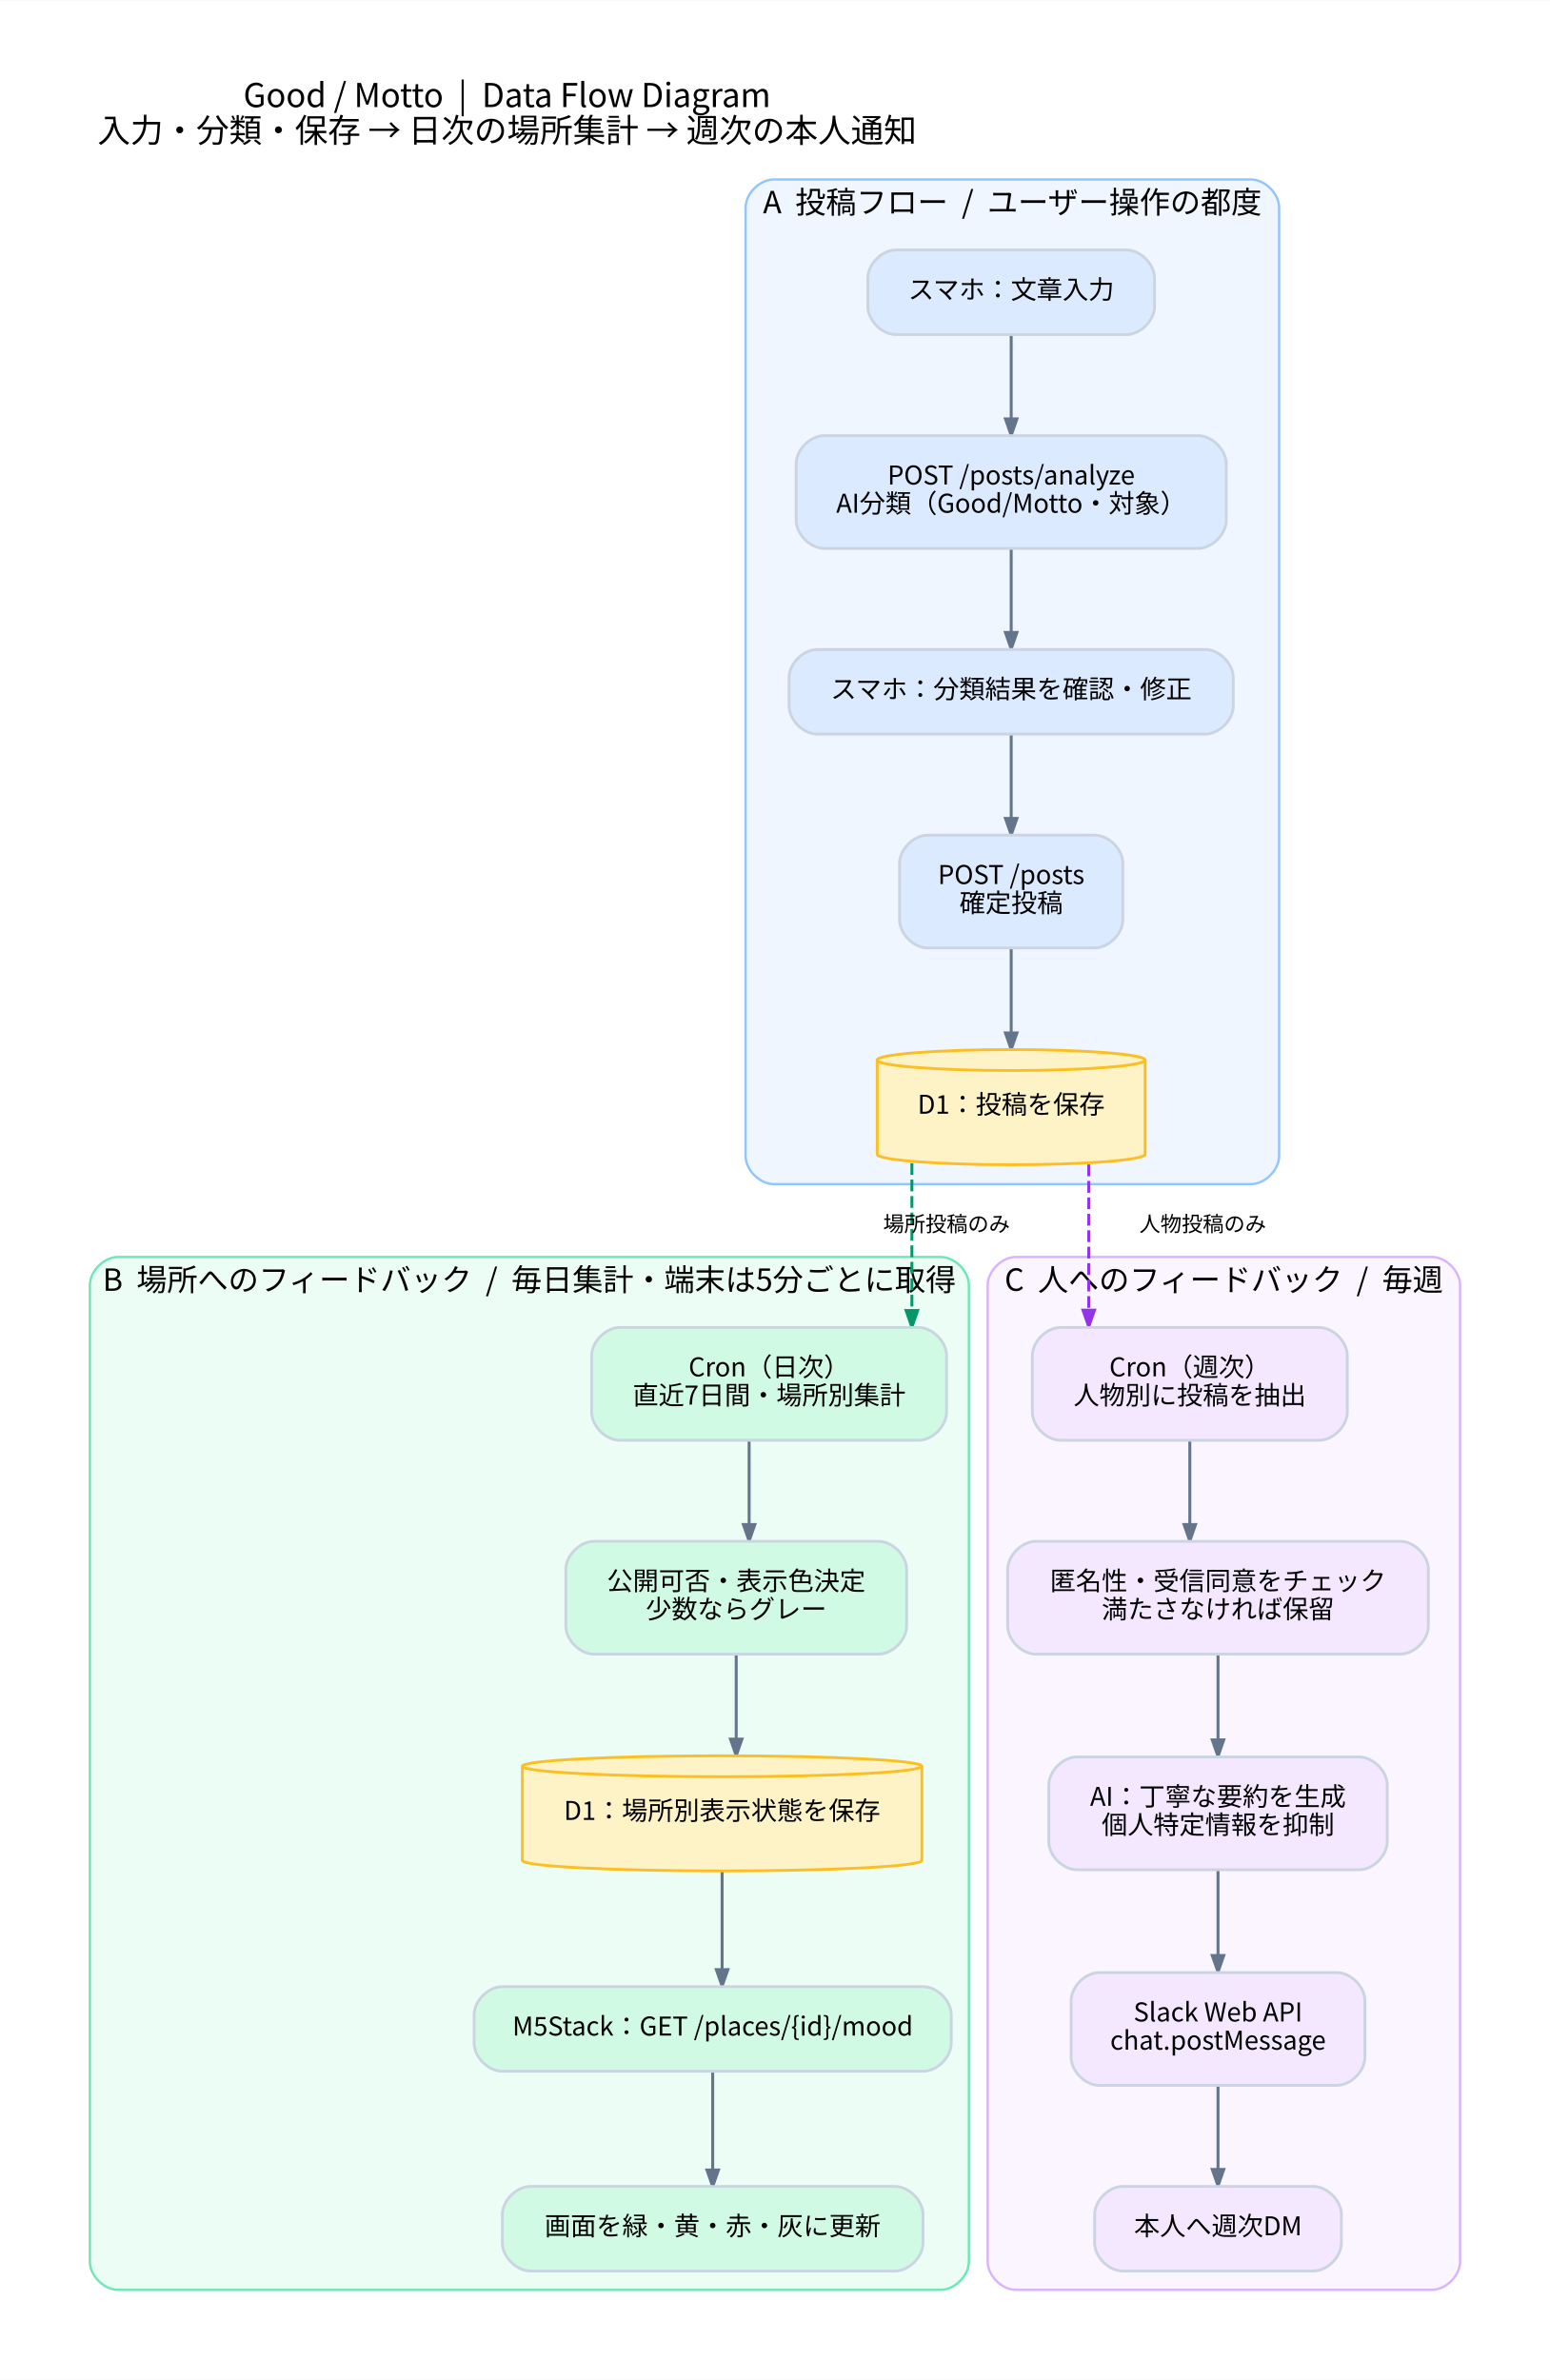
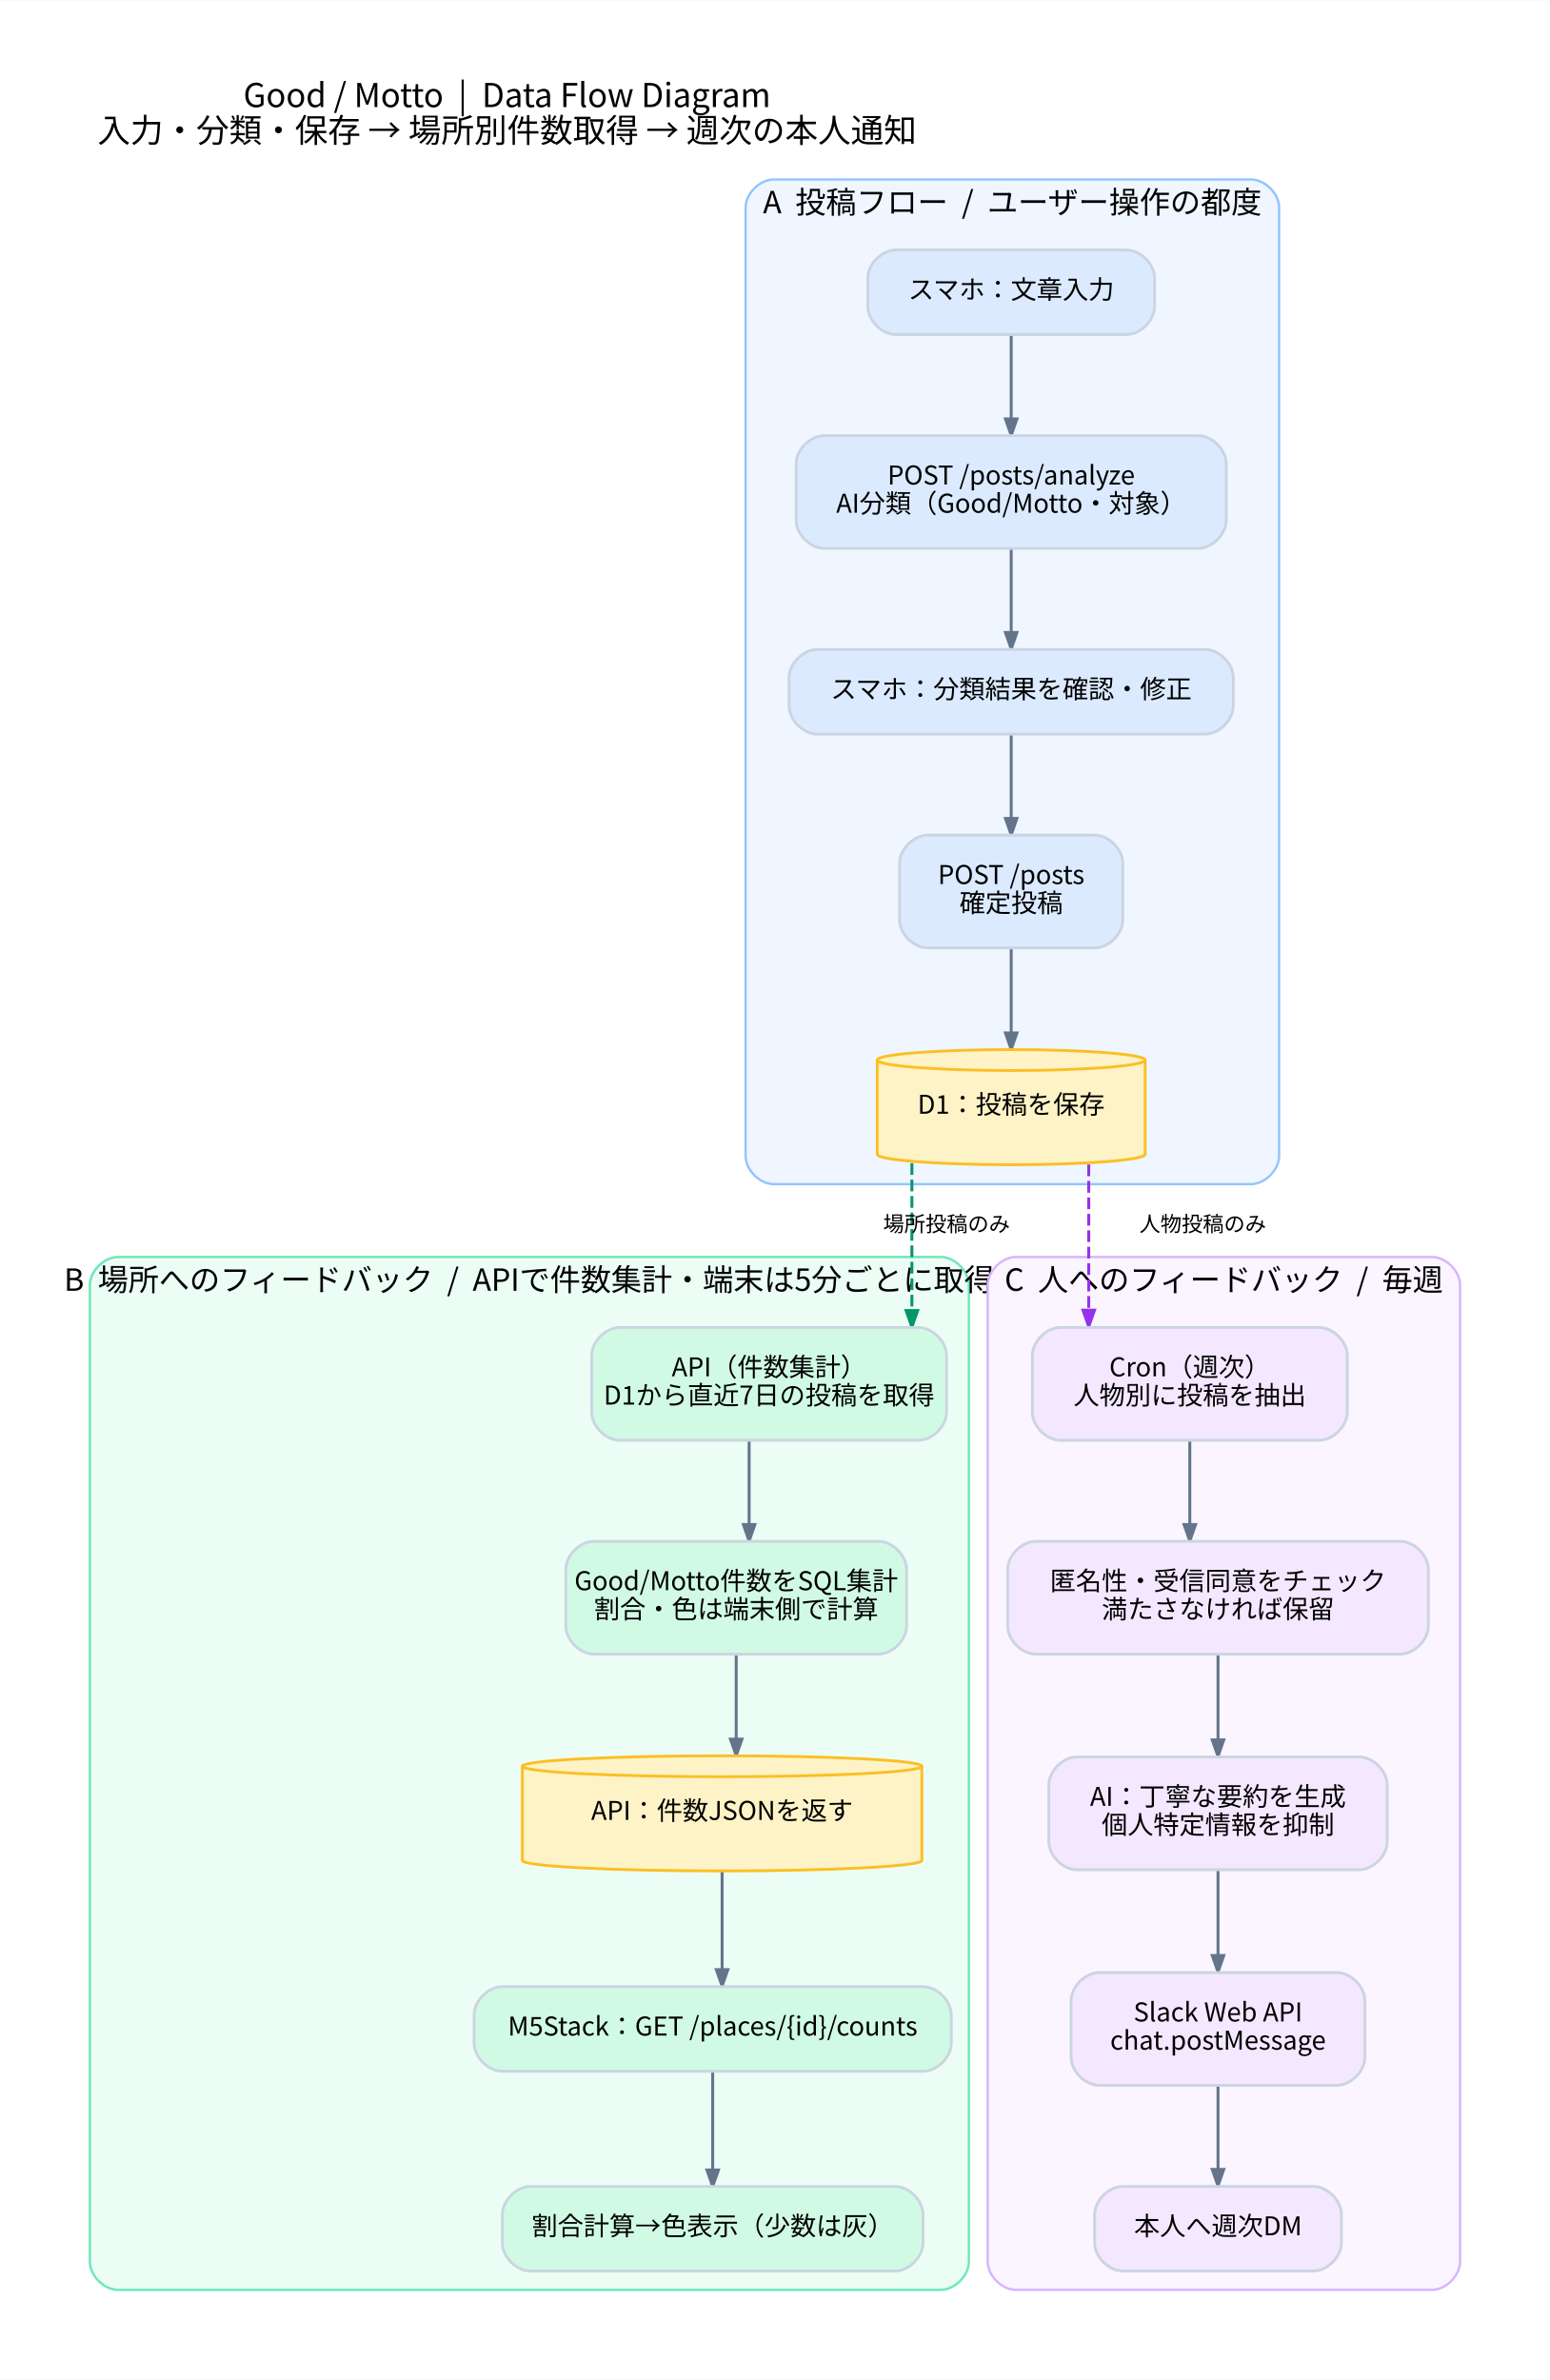
<svg xmlns="http://www.w3.org/2000/svg" width="659pt" height="1012pt" viewBox="0.00 0.00 659.48 1012.48">
  <g id="graph0" class="graph" transform="scale(1 1) rotate(0) translate(30.24 982.24)">
    <polygon fill="white" stroke="transparent" points="-30.24,30.24 -30.24,-982.24 629.24,-982.24 629.24,30.24 -30.24,30.24" />
    <text text-anchor="middle" x="185.5" y="-936.8" font-family="Noto Sans CJK JP" font-size="14.00">Good / Motto  |  Data Flow Diagram</text>
-     <text text-anchor="middle" x="185.5" y="-921.8" font-family="Noto Sans CJK JP" font-size="14.00">入力・分類・保存 → 日次の場所集計 → 週次の本人通知</text>
+     <text text-anchor="middle" x="185.5" y="-921.8" font-family="Noto Sans CJK JP" font-size="14.00">入力・分類・保存 → 場所別件数取得 → 週次の本人通知</text>
    <g id="clust1" class="cluster">
      <path fill="#eff6ff" stroke="#93c5fd" d="M299,-478.5C299,-478.5 502,-478.5 502,-478.5 508,-478.5 514,-484.5 514,-490.5 514,-490.5 514,-894 514,-894 514,-900 508,-906 502,-906 502,-906 299,-906 299,-906 293,-906 287,-900 287,-894 287,-894 287,-490.5 287,-490.5 287,-484.5 293,-478.5 299,-478.5" />
      <text text-anchor="middle" x="400.5" y="-891.6" font-family="Noto Sans CJK JP" font-size="13.00">A  投稿フロー  /  ユーザー操作の都度</text>
    </g>
    <g id="clust2" class="cluster">
      <path fill="#ecfdf5" stroke="#6ee7b7" d="M20,-8C20,-8 370,-8 370,-8 376,-8 382,-14 382,-20 382,-20 382,-435.5 382,-435.5 382,-441.5 376,-447.5 370,-447.5 370,-447.5 20,-447.5 20,-447.5 14,-447.5 8,-441.5 8,-435.5 8,-435.5 8,-20 8,-20 8,-14 14,-8 20,-8" />
-       <text text-anchor="middle" x="195" y="-433.1" font-family="Noto Sans CJK JP" font-size="13.00">B  場所へのフィードバック  /  毎日集計・端末は5分ごとに取得</text>
+       <text text-anchor="middle" x="195" y="-433.1" font-family="Noto Sans CJK JP" font-size="13.00">B  場所へのフィードバック  /  APIで件数集計・端末は5分ごとに取得</text>
    </g>
    <g id="clust3" class="cluster">
      <path fill="#faf5ff" stroke="#d8b4fe" d="M402,-8C402,-8 579,-8 579,-8 585,-8 591,-14 591,-20 591,-20 591,-435.5 591,-435.5 591,-441.5 585,-447.5 579,-447.5 579,-447.5 402,-447.5 402,-447.5 396,-447.5 390,-441.5 390,-435.5 390,-435.5 390,-20 390,-20 390,-14 396,-8 402,-8" />
      <text text-anchor="middle" x="490.5" y="-433.1" font-family="Noto Sans CJK JP" font-size="13.00">C  人へのフィードバック  /  毎週</text>
    </g>
    <g id="edge1" class="edge">
      <path fill="none" stroke="#64748b" stroke-width="1.25" d="M400,-839.97C400,-839.97 400,-804.13 400,-804.13" />
      <polygon fill="#64748b" stroke="#64748b" stroke-width="1.25" points="402.45,-804.13 400,-797.13 397.55,-804.13 402.45,-804.13" />
    </g>
    <g id="edge2" class="edge">
      <path fill="none" stroke="#64748b" stroke-width="1.25" d="M400,-748.87C400,-748.87 400,-713.24 400,-713.24" />
      <polygon fill="#64748b" stroke="#64748b" stroke-width="1.25" points="402.45,-713.24 400,-706.24 397.55,-713.24 402.45,-713.24" />
    </g>
    <g id="edge3" class="edge">
      <path fill="none" stroke="#64748b" stroke-width="1.25" d="M400,-669.97C400,-669.97 400,-634.13 400,-634.13" />
      <polygon fill="#64748b" stroke="#64748b" stroke-width="1.25" points="402.45,-634.13 400,-627.13 397.55,-634.13 402.45,-634.13" />
    </g>
    <g id="edge4" class="edge">
      <path fill="none" stroke="#64748b" stroke-width="1.25" d="M400,-578.89C400,-578.89 400,-542.83 400,-542.83" />
      <polygon fill="#64748b" stroke="#64748b" stroke-width="1.25" points="402.45,-542.83 400,-535.83 397.55,-542.83 402.45,-542.83" />
    </g>
    <g id="edge13" class="edge">
      <path fill="none" stroke="#059669" stroke-width="1.25" stroke-dasharray="5,2" d="M357.75,-487.42C357.75,-487.42 357.75,-424.7 357.75,-424.7" />
      <polygon fill="#059669" stroke="#059669" stroke-width="1.25" points="360.2,-424.7 357.75,-417.7 355.3,-424.7 360.2,-424.7" />
      <text text-anchor="middle" x="372.5" y="-458.3" font-family="Noto Sans CJK JP" font-size="9.00">場所投稿のみ</text>
    </g>
    <g id="edge14" class="edge">
      <path fill="none" stroke="#9333ea" stroke-width="1.25" stroke-dasharray="5,2" d="M433,-486.85C433,-486.85 433,-424.87 433,-424.87" />
      <polygon fill="#9333ea" stroke="#9333ea" stroke-width="1.25" points="435.45,-424.87 433,-417.87 430.55,-424.87 435.45,-424.87" />
      <text text-anchor="middle" x="481.5" y="-458.3" font-family="Noto Sans CJK JP" font-size="9.00">人物投稿のみ</text>
    </g>
    <g id="edge5" class="edge">
      <path fill="none" stroke="#64748b" stroke-width="1.25" d="M288.5,-369.11C288.5,-369.11 288.5,-333.64 288.5,-333.64" />
      <polygon fill="#64748b" stroke="#64748b" stroke-width="1.25" points="290.95,-333.64 288.5,-326.64 286.05,-333.64 290.95,-333.64" />
    </g>
    <g id="edge6" class="edge">
      <path fill="none" stroke="#64748b" stroke-width="1.25" d="M283,-278.39C283,-278.39 283,-242.33 283,-242.33" />
      <polygon fill="#64748b" stroke="#64748b" stroke-width="1.25" points="285.45,-242.33 283,-235.33 280.55,-242.33 285.45,-242.33" />
    </g>
    <g id="edge7" class="edge">
      <path fill="none" stroke="#64748b" stroke-width="1.25" d="M277,-186.16C277,-186.16 277,-144.25 277,-144.25" />
      <polygon fill="#64748b" stroke="#64748b" stroke-width="1.25" points="279.45,-144.25 277,-137.25 274.55,-144.25 279.45,-144.25" />
    </g>
    <g id="edge8" class="edge">
      <path fill="none" stroke="#64748b" stroke-width="1.25" d="M273,-100.97C273,-100.97 273,-59 273,-59" />
      <polygon fill="#64748b" stroke="#64748b" stroke-width="1.25" points="275.45,-59 273,-52 270.55,-59 275.45,-59" />
    </g>
    <g id="edge9" class="edge">
      <path fill="none" stroke="#64748b" stroke-width="1.25" d="M476,-369.11C476,-369.11 476,-333.64 476,-333.64" />
      <polygon fill="#64748b" stroke="#64748b" stroke-width="1.25" points="478.45,-333.64 476,-326.64 473.55,-333.64 478.45,-333.64" />
    </g>
    <g id="edge10" class="edge">
      <path fill="none" stroke="#64748b" stroke-width="1.25" d="M488,-278.39C488,-278.39 488,-242.01 488,-242.01" />
      <polygon fill="#64748b" stroke="#64748b" stroke-width="1.25" points="490.45,-242.01 488,-235.01 485.55,-242.01 490.45,-242.01" />
    </g>
    <g id="edge11" class="edge">
      <path fill="none" stroke="#64748b" stroke-width="1.25" d="M488,-186.64C488,-186.64 488,-150.26 488,-150.26" />
      <polygon fill="#64748b" stroke="#64748b" stroke-width="1.25" points="490.45,-150.26 488,-143.26 485.55,-150.26 490.45,-150.26" />
    </g>
    <g id="edge12" class="edge">
      <path fill="none" stroke="#64748b" stroke-width="1.25" d="M488,-94.87C488,-94.87 488,-59.24 488,-59.24" />
      <polygon fill="#64748b" stroke="#64748b" stroke-width="1.25" points="490.45,-59.24 488,-52.24 485.55,-59.24 490.45,-59.24" />
    </g>
    <g id="node1" class="node">
      <path fill="#dbeafe" stroke="#cbd5e1" stroke-width="1.2" d="M449,-876C449,-876 351,-876 351,-876 345,-876 339,-870 339,-864 339,-864 339,-852 339,-852 339,-846 345,-840 351,-840 351,-840 449,-840 449,-840 455,-840 461,-846 461,-852 461,-852 461,-864 461,-864 461,-870 455,-876 449,-876" />
      <text text-anchor="middle" x="400" y="-855.2" font-family="Noto Sans CJK JP" font-size="11.00">スマホ：文章入力</text>
    </g>
    <g id="node2" class="node">
      <path fill="#dbeafe" stroke="#cbd5e1" stroke-width="1.2" d="M479.5,-797C479.5,-797 320.5,-797 320.5,-797 314.5,-797 308.5,-791 308.5,-785 308.5,-785 308.5,-761 308.5,-761 308.5,-755 314.5,-749 320.5,-749 320.5,-749 479.5,-749 479.5,-749 485.5,-749 491.5,-755 491.5,-761 491.5,-761 491.5,-785 491.5,-785 491.5,-791 485.5,-797 479.5,-797" />
      <text text-anchor="middle" x="400" y="-776.2" font-family="Noto Sans CJK JP" font-size="11.00">POST /posts/analyze</text>
      <text text-anchor="middle" x="400" y="-764.2" font-family="Noto Sans CJK JP" font-size="11.00">AI分類（Good/Motto・対象）</text>
    </g>
    <g id="node3" class="node">
      <path fill="#dbeafe" stroke="#cbd5e1" stroke-width="1.2" d="M482.5,-706C482.5,-706 317.5,-706 317.5,-706 311.5,-706 305.5,-700 305.5,-694 305.5,-694 305.5,-682 305.5,-682 305.5,-676 311.5,-670 317.5,-670 317.5,-670 482.5,-670 482.5,-670 488.5,-670 494.5,-676 494.5,-682 494.5,-682 494.5,-694 494.5,-694 494.5,-700 488.5,-706 482.5,-706" />
      <text text-anchor="middle" x="400" y="-685.2" font-family="Noto Sans CJK JP" font-size="11.00">スマホ：分類結果を確認・修正</text>
    </g>
    <g id="node4" class="node">
      <path fill="#dbeafe" stroke="#cbd5e1" stroke-width="1.2" d="M435.5,-627C435.5,-627 364.5,-627 364.5,-627 358.5,-627 352.5,-621 352.5,-615 352.5,-615 352.5,-591 352.5,-591 352.5,-585 358.5,-579 364.5,-579 364.5,-579 435.5,-579 435.5,-579 441.5,-579 447.5,-585 447.5,-591 447.5,-591 447.5,-615 447.5,-615 447.5,-621 441.5,-627 435.5,-627" />
      <text text-anchor="middle" x="400" y="-606.2" font-family="Noto Sans CJK JP" font-size="11.00">POST /posts</text>
      <text text-anchor="middle" x="400" y="-594.2" font-family="Noto Sans CJK JP" font-size="11.00">確定投稿</text>
    </g>
    <g id="node5" class="node">
      <path fill="#fef3c7" stroke="#fbbf24" stroke-width="1.2" d="M457,-531.3C457,-533.76 431.45,-535.75 400,-535.75 368.55,-535.75 343,-533.76 343,-531.3 343,-531.3 343,-491.2 343,-491.2 343,-488.74 368.55,-486.75 400,-486.75 431.45,-486.75 457,-488.74 457,-491.2 457,-491.2 457,-531.3 457,-531.3" />
      <path fill="none" stroke="#fbbf24" stroke-width="1.2" d="M457,-531.3C457,-528.84 431.45,-526.84 400,-526.84 368.55,-526.84 343,-528.84 343,-531.3" />
      <text text-anchor="middle" x="400" y="-508.45" font-family="Noto Sans CJK JP" font-size="11.00">D1：投稿を保存</text>
    </g>
    <g id="node6" class="node">
      <path fill="#d1fae5" stroke="#cbd5e1" stroke-width="1.2" d="M360.5,-417.5C360.5,-417.5 233.5,-417.5 233.5,-417.5 227.5,-417.5 221.5,-411.5 221.5,-405.5 221.5,-405.5 221.5,-381.5 221.5,-381.5 221.5,-375.5 227.5,-369.5 233.5,-369.5 233.5,-369.5 360.5,-369.5 360.5,-369.5 366.5,-369.5 372.5,-375.5 372.5,-381.5 372.5,-381.5 372.5,-405.5 372.5,-405.5 372.5,-411.5 366.5,-417.5 360.5,-417.5" />
-       <text text-anchor="middle" x="297" y="-396.7" font-family="Noto Sans CJK JP" font-size="11.00">Cron（日次）</text>
-       <text text-anchor="middle" x="297" y="-384.7" font-family="Noto Sans CJK JP" font-size="11.00">直近7日間・場所別集計</text>
+       <text text-anchor="middle" x="297" y="-396.7" font-family="Noto Sans CJK JP" font-size="11.00">API（件数集計）</text>
+       <text text-anchor="middle" x="297" y="-384.7" font-family="Noto Sans CJK JP" font-size="11.00">D1から直近7日の投稿を取得</text>
    </g>
    <g id="node7" class="node">
      <path fill="#d1fae5" stroke="#cbd5e1" stroke-width="1.2" d="M343.5,-326.5C343.5,-326.5 222.5,-326.5 222.5,-326.5 216.5,-326.5 210.5,-320.5 210.5,-314.5 210.5,-314.5 210.5,-290.5 210.5,-290.5 210.5,-284.5 216.5,-278.5 222.5,-278.5 222.5,-278.5 343.5,-278.5 343.5,-278.5 349.5,-278.5 355.5,-284.5 355.5,-290.5 355.5,-290.5 355.5,-314.5 355.5,-314.5 355.5,-320.5 349.5,-326.5 343.5,-326.5" />
-       <text text-anchor="middle" x="283" y="-305.7" font-family="Noto Sans CJK JP" font-size="11.00">公開可否・表示色決定</text>
-       <text text-anchor="middle" x="283" y="-293.7" font-family="Noto Sans CJK JP" font-size="11.00">少数ならグレー</text>
+       <text text-anchor="middle" x="283" y="-305.7" font-family="Noto Sans CJK JP" font-size="11.00">Good/Motto件数をSQL集計</text>
+       <text text-anchor="middle" x="283" y="-293.7" font-family="Noto Sans CJK JP" font-size="11.00">割合・色は端末側で計算</text>
    </g>
    <g id="node8" class="node">
      <path fill="#fef3c7" stroke="#fbbf24" stroke-width="1.2" d="M362,-230.8C362,-233.26 323.9,-235.25 277,-235.25 230.1,-235.25 192,-233.26 192,-230.8 192,-230.8 192,-190.7 192,-190.7 192,-188.24 230.1,-186.25 277,-186.25 323.9,-186.25 362,-188.24 362,-190.7 362,-190.7 362,-230.8 362,-230.8" />
      <path fill="none" stroke="#fbbf24" stroke-width="1.2" d="M362,-230.8C362,-228.34 323.9,-226.34 277,-226.34 230.1,-226.34 192,-228.34 192,-230.8" />
-       <text text-anchor="middle" x="277" y="-207.95" font-family="Noto Sans CJK JP" font-size="11.00">D1：場所別表示状態を保存</text>
+       <text text-anchor="middle" x="277" y="-207.95" font-family="Noto Sans CJK JP" font-size="11.00">API：件数JSONを返す</text>
    </g>
    <g id="node9" class="node">
      <path fill="#d1fae5" stroke="#cbd5e1" stroke-width="1.2" d="M362.5,-137C362.5,-137 183.5,-137 183.5,-137 177.5,-137 171.5,-131 171.5,-125 171.5,-125 171.5,-113 171.5,-113 171.5,-107 177.5,-101 183.5,-101 183.5,-101 362.5,-101 362.5,-101 368.5,-101 374.5,-107 374.5,-113 374.5,-113 374.5,-125 374.5,-125 374.5,-131 368.5,-137 362.5,-137" />
-       <text text-anchor="middle" x="273" y="-116.2" font-family="Noto Sans CJK JP" font-size="11.00">M5Stack：GET /places/{id}/mood</text>
+       <text text-anchor="middle" x="273" y="-116.2" font-family="Noto Sans CJK JP" font-size="11.00">M5Stack：GET /places/{id}/counts</text>
    </g>
    <g id="node10" class="node">
      <path fill="#d1fae5" stroke="#cbd5e1" stroke-width="1.2" d="M350.5,-52C350.5,-52 195.5,-52 195.5,-52 189.5,-52 183.5,-46 183.5,-40 183.5,-40 183.5,-28 183.5,-28 183.5,-22 189.5,-16 195.5,-16 195.5,-16 350.5,-16 350.5,-16 356.5,-16 362.5,-22 362.5,-28 362.5,-28 362.5,-40 362.5,-40 362.5,-46 356.5,-52 350.5,-52" />
-       <text text-anchor="middle" x="273" y="-31.2" font-family="Noto Sans CJK JP" font-size="11.00">画面を緑・黄・赤・灰に更新</text>
+       <text text-anchor="middle" x="273" y="-31.2" font-family="Noto Sans CJK JP" font-size="11.00">割合計算→色表示（少数は灰）</text>
    </g>
    <g id="node11" class="node">
      <path fill="#f3e8ff" stroke="#cbd5e1" stroke-width="1.2" d="M531,-417.5C531,-417.5 421,-417.5 421,-417.5 415,-417.5 409,-411.5 409,-405.5 409,-405.5 409,-381.5 409,-381.5 409,-375.5 415,-369.5 421,-369.5 421,-369.5 531,-369.5 531,-369.5 537,-369.5 543,-375.5 543,-381.5 543,-381.5 543,-405.5 543,-405.5 543,-411.5 537,-417.5 531,-417.5" />
      <text text-anchor="middle" x="476" y="-396.7" font-family="Noto Sans CJK JP" font-size="11.00">Cron（週次）</text>
      <text text-anchor="middle" x="476" y="-384.7" font-family="Noto Sans CJK JP" font-size="11.00">人物別に投稿を抽出</text>
    </g>
    <g id="node12" class="node">
      <path fill="#f3e8ff" stroke="#cbd5e1" stroke-width="1.2" d="M565.5,-326.5C565.5,-326.5 410.5,-326.5 410.5,-326.5 404.5,-326.5 398.5,-320.5 398.5,-314.5 398.5,-314.5 398.5,-290.5 398.5,-290.5 398.5,-284.5 404.5,-278.5 410.5,-278.5 410.5,-278.5 565.5,-278.5 565.5,-278.5 571.5,-278.5 577.5,-284.5 577.5,-290.5 577.5,-290.5 577.5,-314.5 577.5,-314.5 577.5,-320.5 571.5,-326.5 565.5,-326.5" />
      <text text-anchor="middle" x="488" y="-305.7" font-family="Noto Sans CJK JP" font-size="11.00">匿名性・受信同意をチェック</text>
      <text text-anchor="middle" x="488" y="-293.7" font-family="Noto Sans CJK JP" font-size="11.00">満たさなければ保留</text>
    </g>
    <g id="node13" class="node">
      <path fill="#f3e8ff" stroke="#cbd5e1" stroke-width="1.2" d="M548,-234.75C548,-234.75 428,-234.75 428,-234.75 422,-234.75 416,-228.75 416,-222.75 416,-222.75 416,-198.75 416,-198.75 416,-192.75 422,-186.75 428,-186.75 428,-186.75 548,-186.75 548,-186.75 554,-186.75 560,-192.75 560,-198.75 560,-198.75 560,-222.75 560,-222.75 560,-228.75 554,-234.75 548,-234.75" />
      <text text-anchor="middle" x="488" y="-213.95" font-family="Noto Sans CJK JP" font-size="11.00">AI：丁寧な要約を生成</text>
      <text text-anchor="middle" x="488" y="-201.95" font-family="Noto Sans CJK JP" font-size="11.00">個人特定情報を抑制</text>
    </g>
    <g id="node14" class="node">
      <path fill="#f3e8ff" stroke="#cbd5e1" stroke-width="1.2" d="M538.5,-143C538.5,-143 437.5,-143 437.5,-143 431.5,-143 425.5,-137 425.5,-131 425.5,-131 425.5,-107 425.5,-107 425.5,-101 431.5,-95 437.5,-95 437.5,-95 538.5,-95 538.5,-95 544.5,-95 550.5,-101 550.5,-107 550.5,-107 550.5,-131 550.5,-131 550.5,-137 544.5,-143 538.5,-143" />
      <text text-anchor="middle" x="488" y="-122.2" font-family="Noto Sans CJK JP" font-size="11.00">Slack Web API</text>
      <text text-anchor="middle" x="488" y="-110.2" font-family="Noto Sans CJK JP" font-size="11.00">chat.postMessage</text>
    </g>
    <g id="node15" class="node">
      <path fill="#f3e8ff" stroke="#cbd5e1" stroke-width="1.2" d="M528.5,-52C528.5,-52 447.5,-52 447.5,-52 441.5,-52 435.5,-46 435.5,-40 435.5,-40 435.5,-28 435.5,-28 435.5,-22 441.5,-16 447.5,-16 447.5,-16 528.5,-16 528.5,-16 534.5,-16 540.5,-22 540.5,-28 540.5,-28 540.5,-40 540.5,-40 540.5,-46 534.5,-52 528.5,-52" />
      <text text-anchor="middle" x="488" y="-31.2" font-family="Noto Sans CJK JP" font-size="11.00">本人へ週次DM</text>
    </g>
  </g>
</svg>
